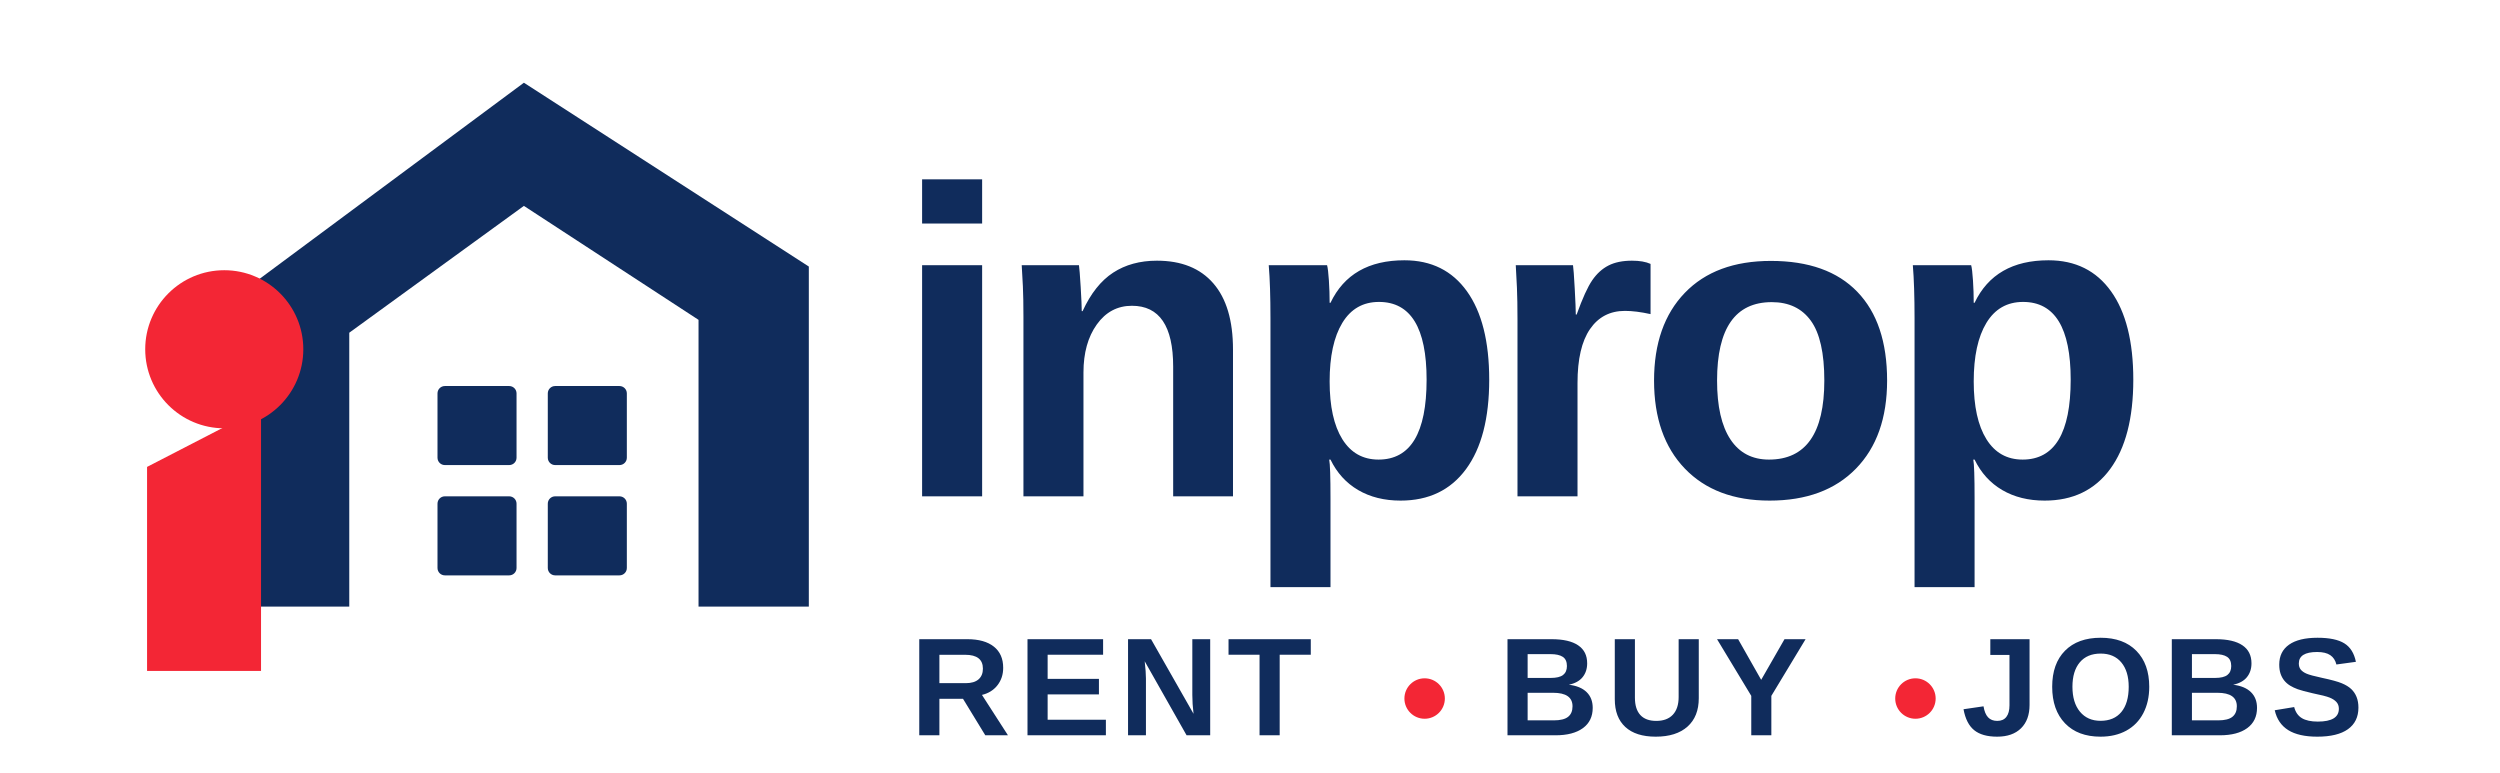
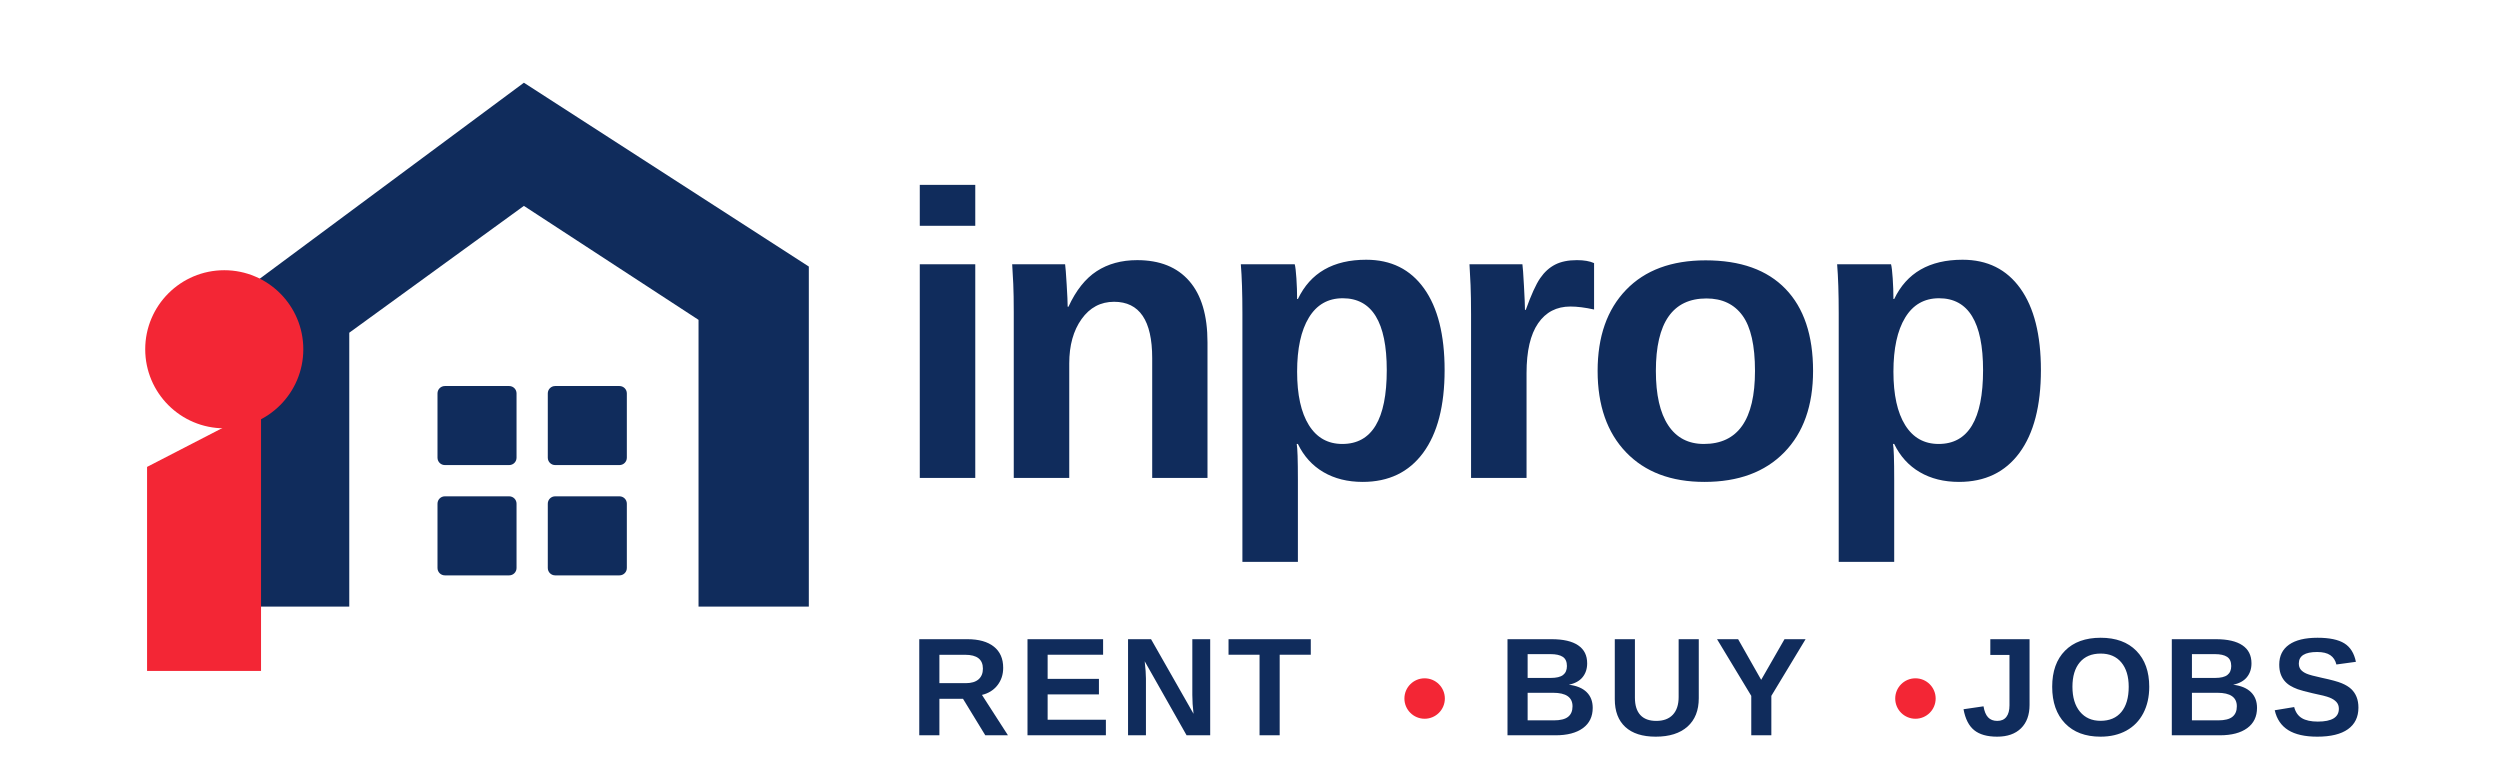
<svg xmlns="http://www.w3.org/2000/svg" width="1360" height="420" viewBox="-60 0 1360 420" role="img" aria-labelledby="title desc">
  <path fill="#102c5c" d="M70 160 225 45l155 100v185h-60V174l-95-62-95 69v149H70z" />
  <circle cx="62" cy="190" r="43" fill="#f32635" />
  <path fill="#f32635" d="m20 254 62-32v143H20z" />
  <rect x="178" y="210" width="43" height="43" rx="4" fill="#102c5c" />
  <rect x="238" y="210" width="43" height="43" rx="4" fill="#102c5c" />
  <rect x="178" y="270" width="43" height="43" rx="4" fill="#102c5c" />
  <rect x="238" y="270" width="43" height="43" rx="4" fill="#102c5c" />
-   <text x="425" y="270" fill="#102c5c" font-family="Montserrat, Poppins, Arial, sans-serif" font-size="238" font-weight="800" letter-spacing="-11">inprop</text>
+   <text x="425" y="260" fill="#102c5c" font-family="Montserrat, Poppins, Arial, sans-serif" font-size="220" font-weight="800" letter-spacing="-10">inprop</text>
  <text x="435" y="400" textLength="250" lengthAdjust="spacing" fill="#102c5c" font-family="Montserrat, Poppins, Arial, sans-serif" font-size="76" font-weight="700" letter-spacing="4">RENT</text>
  <circle cx="715" cy="380" r="11" fill="#f32635" />
  <text x="755" y="400" textLength="197" lengthAdjust="spacing" fill="#102c5c" font-family="Montserrat, Poppins, Arial, sans-serif" font-size="76" font-weight="700" letter-spacing="4">BUY</text>
  <circle cx="982" cy="380" r="11" fill="#f32635" />
  <text x="1007" y="400" textLength="250" lengthAdjust="spacing" fill="#102c5c" font-family="Montserrat, Poppins, Arial, sans-serif" font-size="76" font-weight="700" letter-spacing="4">JOBS</text>
</svg>
